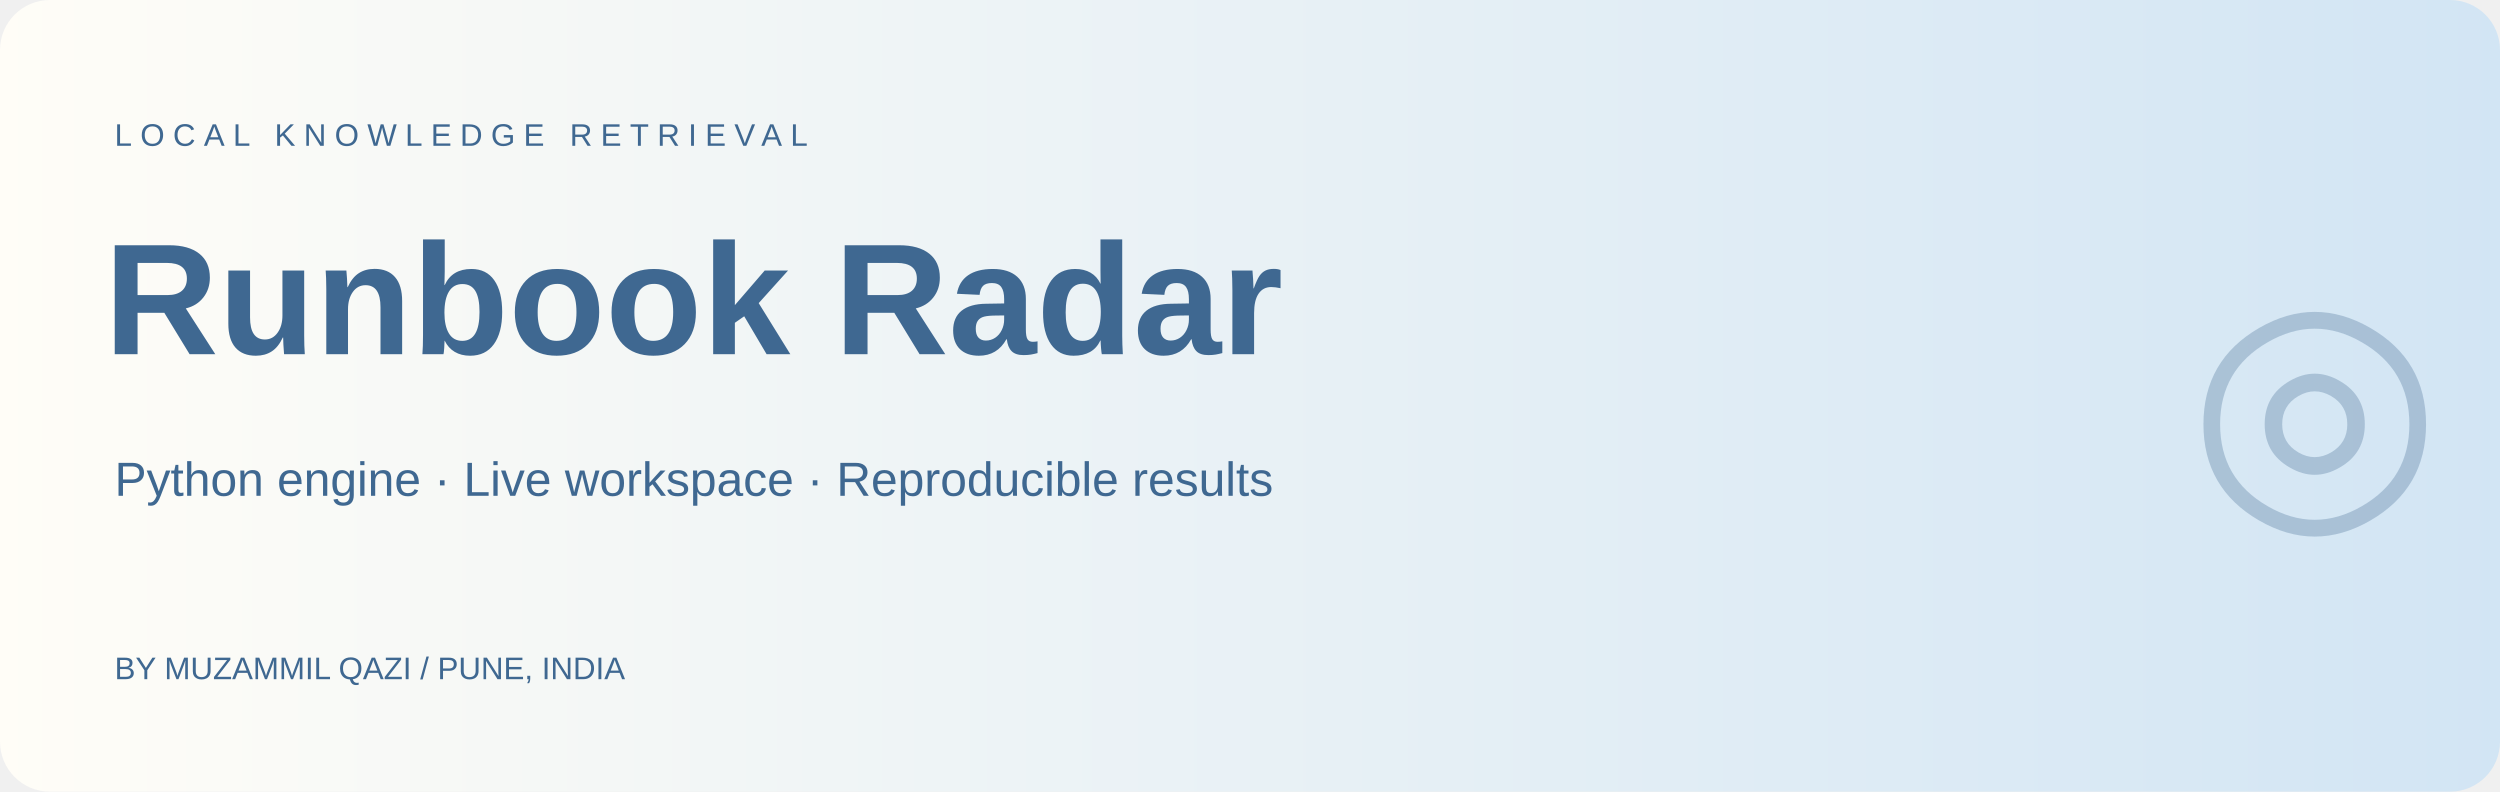
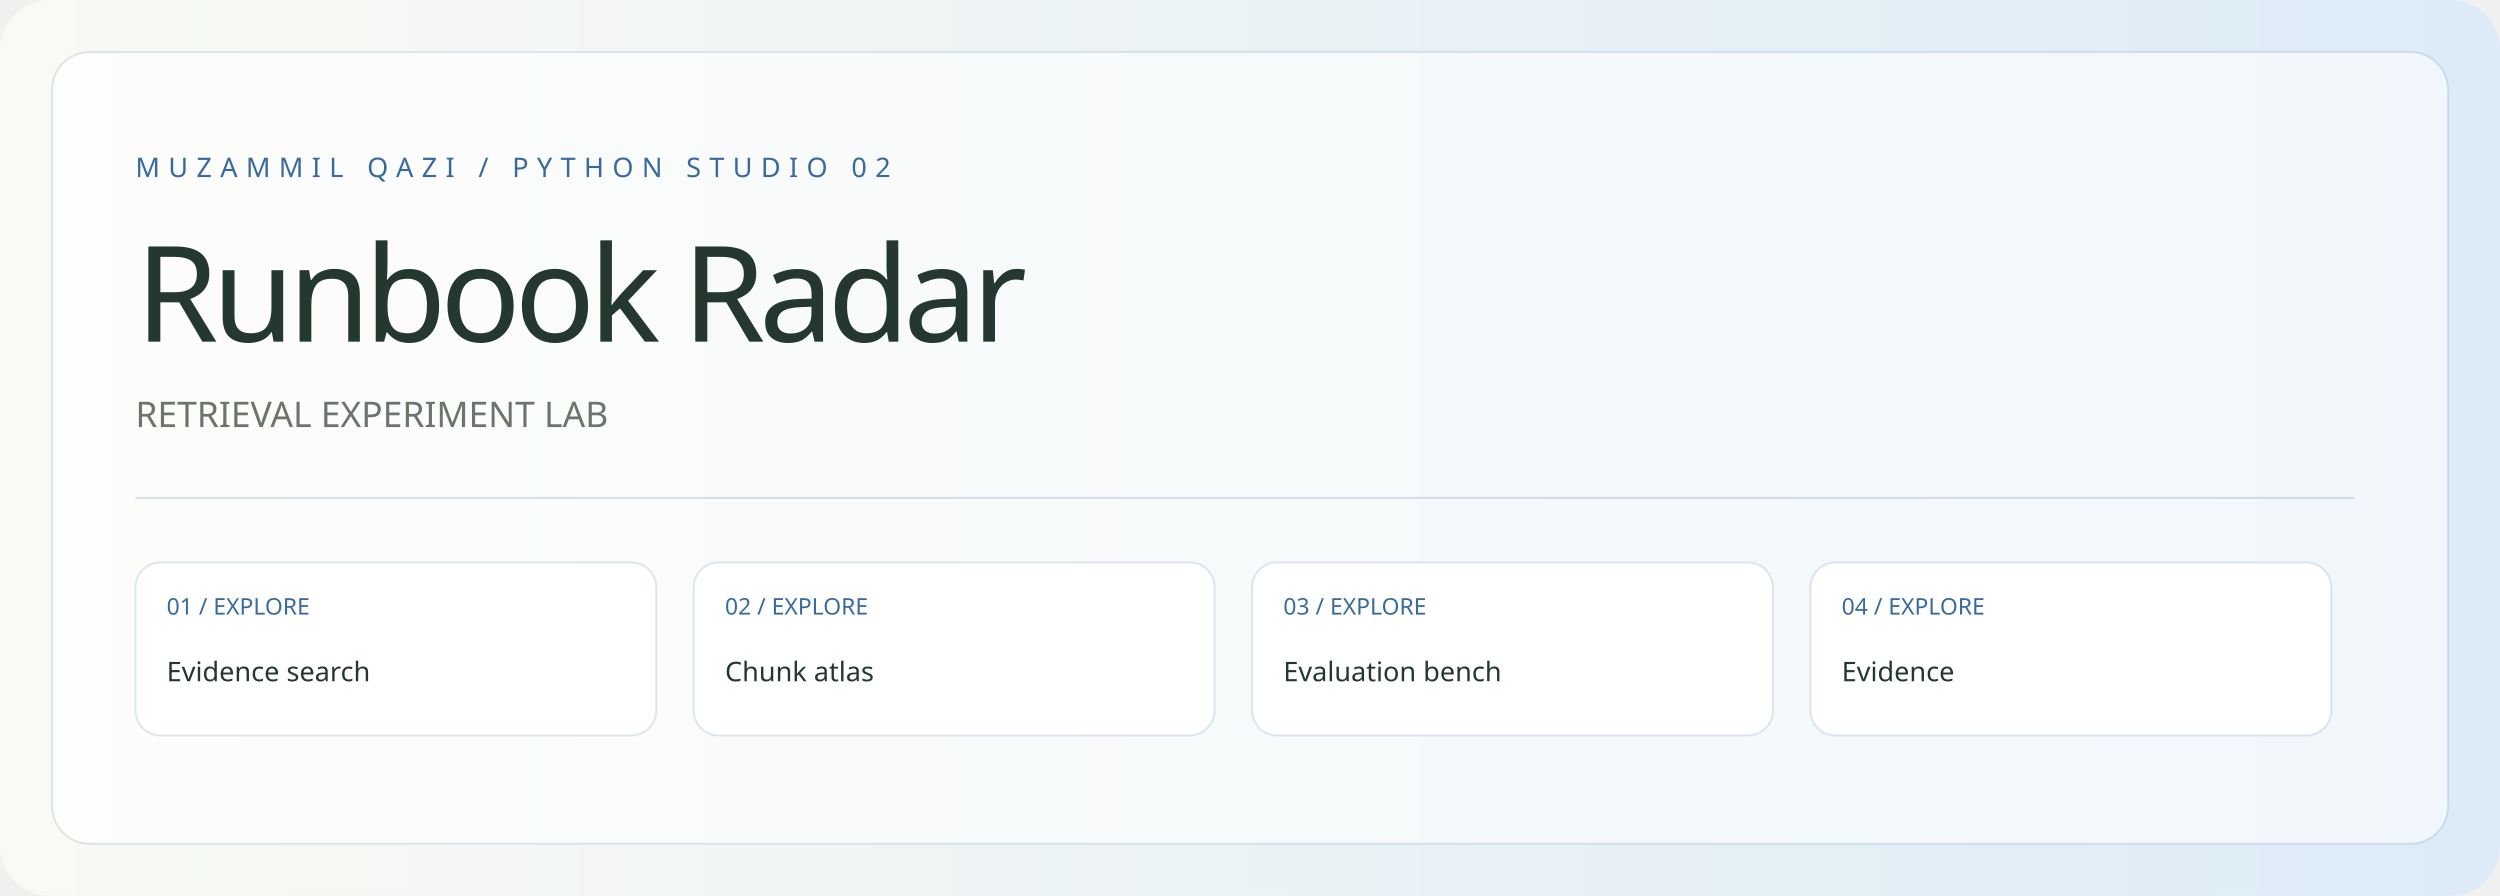
- <svg xmlns="http://www.w3.org/2000/svg" width="1200" height="380" viewBox="0 0 1200 380">
+ <svg xmlns="http://www.w3.org/2000/svg" width="1200" height="430" viewBox="0 0 1200 430">
  <defs>
-     <linearGradient id="b">
-       <stop stop-color="#fffdf7" />
-       <stop offset="1" stop-color="#d2e5f4" />
+     <linearGradient id="bg">
+       <stop stop-color="#fafaf4" />
+       <stop offset="1" stop-color="#dcebf7" />
    </linearGradient>
  </defs>
-   <rect width="1200" height="380" rx="24" fill="url(#b)" />
-   <g font-family="Arial,sans-serif" fill="#3f6891">
-     <text x="55" y="70" font-size="15" letter-spacing="4">LOCAL KNOWLEDGE RETRIEVAL</text>
-     <text x="50" y="170" font-size="76" font-weight="700">Runbook Radar</text>
-     <text x="55" y="238" font-size="23">Python engine · Live workspace · Reproducible results</text>
-     <text x="55" y="326" font-size="15">BY MUZAMMIL QAZI / PUNE, INDIA</text>
-     <text x="1050" y="240" font-size="140" opacity=".3">◎</text>
-   </g>
+   <rect width="1200" height="430" rx="24" fill="url(#bg)" />
+   <rect x="25" y="25" width="1150" height="380" rx="18" fill="white" fill-opacity=".6" stroke="#386a9e" stroke-opacity=".15" />
+   <text x="65" y="85" font-family="sans-serif" font-size="13" fill="#386a9e" letter-spacing="4">MUZAMMIL QAZI / PYTHON STUDIO 02</text>
+   <text x="65" y="164" font-family="sans-serif" font-size="64" fill="#25382f" letter-spacing="-3">Runbook Radar</text>
+   <text x="65" y="205" font-family="sans-serif" font-size="17" fill="#6b756b">RETRIEVAL EXPERIMENT LAB</text>
+   <line x1="65" y1="239" x2="1130" y2="239" stroke="#386a9e" stroke-opacity=".2" />
+   <rect x="65" y="270" width="250" height="83" rx="12" fill="white" stroke="#386a9e" stroke-opacity=".15" />
+   <text x="80" y="295" font-family="sans-serif" font-size="11" fill="#386a9e">01 / EXPLORE</text>
+   <text x="80" y="327" font-family="sans-serif" font-size="13" fill="#25382f">Evidence search</text>
+   <rect x="333" y="270" width="250" height="83" rx="12" fill="white" stroke="#386a9e" stroke-opacity=".15" />
+   <text x="348" y="295" font-family="sans-serif" font-size="11" fill="#386a9e">02 / EXPLORE</text>
+   <text x="348" y="327" font-family="sans-serif" font-size="13" fill="#25382f">Chunk atlas</text>
+   <rect x="601" y="270" width="250" height="83" rx="12" fill="white" stroke="#386a9e" stroke-opacity=".15" />
+   <text x="616" y="295" font-family="sans-serif" font-size="11" fill="#386a9e">03 / EXPLORE</text>
+   <text x="616" y="327" font-family="sans-serif" font-size="13" fill="#25382f">Evaluation bench</text>
+   <rect x="869" y="270" width="250" height="83" rx="12" fill="white" stroke="#386a9e" stroke-opacity=".15" />
+   <text x="884" y="295" font-family="sans-serif" font-size="11" fill="#386a9e">04 / EXPLORE</text>
+   <text x="884" y="327" font-family="sans-serif" font-size="13" fill="#25382f">Evidence</text>
</svg>
